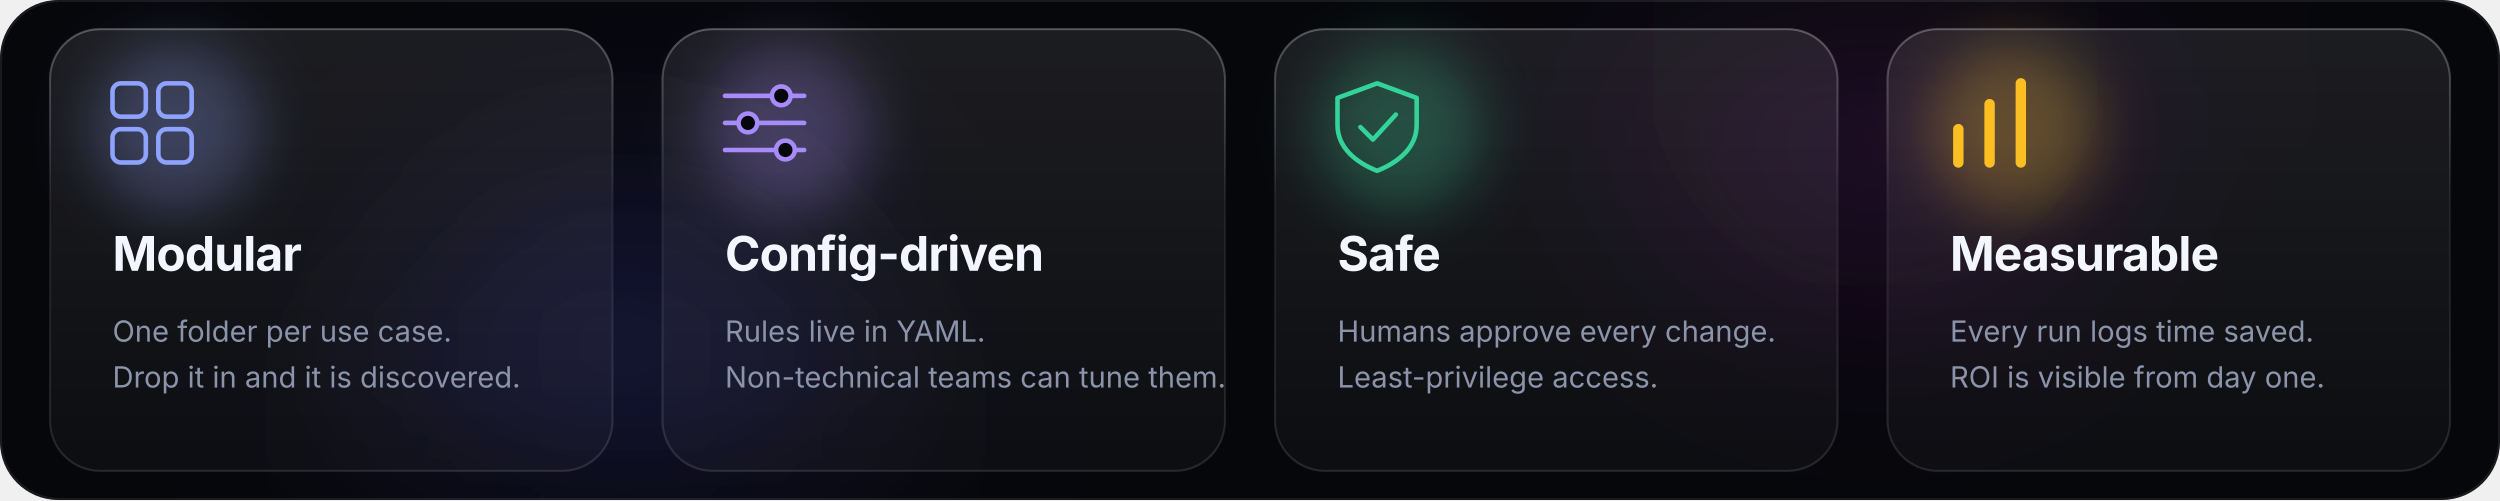
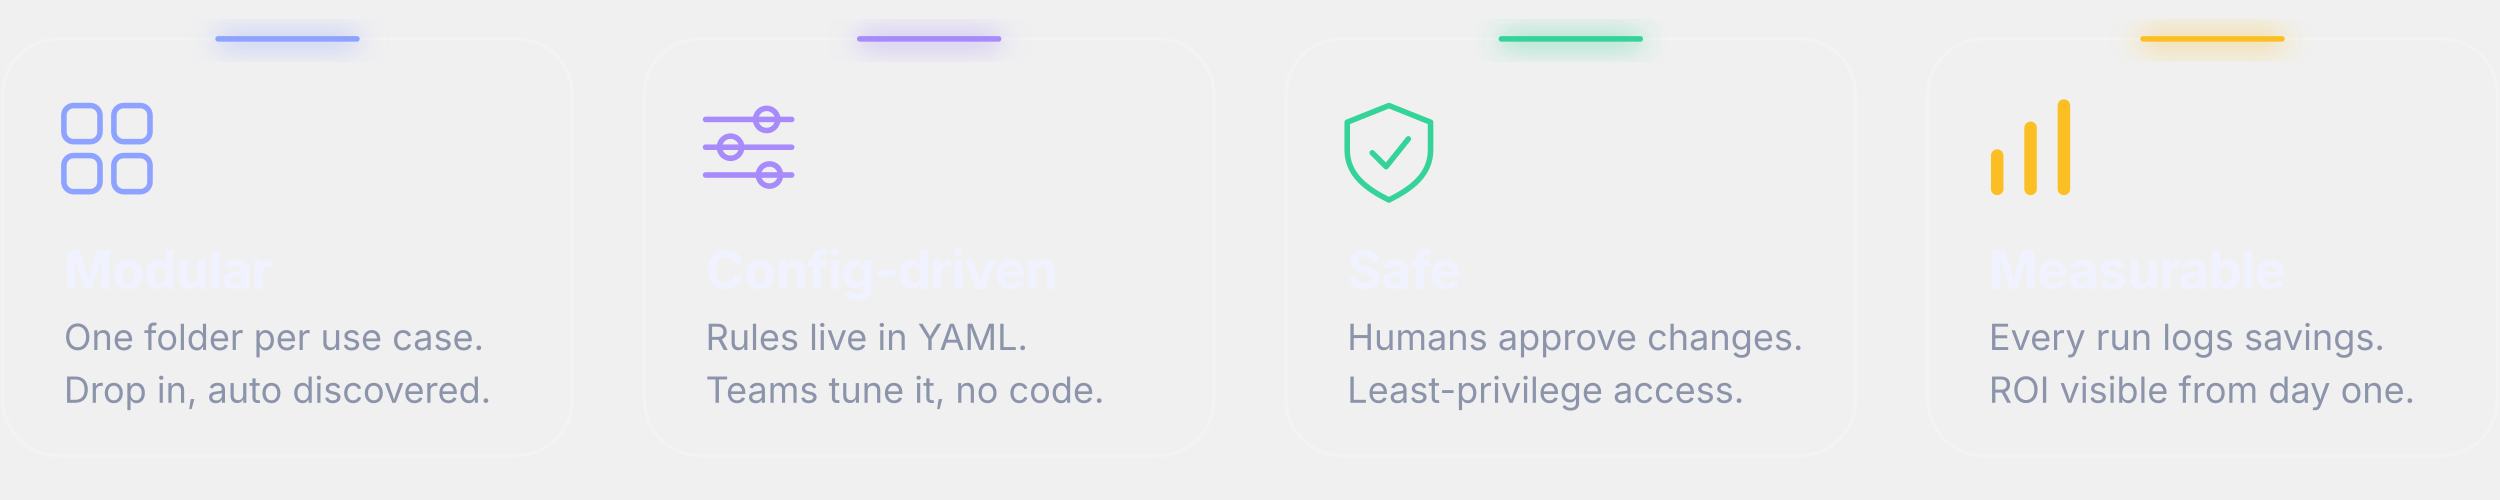
- <svg xmlns="http://www.w3.org/2000/svg" viewBox="0 0 1200 240" width="1200" height="240" role="img">
+ <svg xmlns="http://www.w3.org/2000/svg" viewBox="0 0 900 180" width="900" height="180" role="img">
  <defs>
-     <filter id="blur" x="-60%" y="-60%" width="220%" height="220%">
-       <feGaussianBlur stdDeviation="55" />
+     <filter id="glow" x="-50%" y="-200%" width="200%" height="500%">
+       <feGaussianBlur stdDeviation="5" />
    </filter>
-     <filter id="glow" x="-50%" y="-50%" width="200%" height="200%">
+     <filter id="tglow" x="-20%" y="-50%" width="140%" height="200%">
      <feGaussianBlur stdDeviation="14" />
    </filter>
-     <filter id="soft" x="-50%" y="-50%" width="200%" height="200%">
-       <feGaussianBlur stdDeviation="3" />
+     <filter id="soft">
+       <feGaussianBlur stdDeviation="2.5" />
    </filter>
-     <linearGradient id="glass" x1="0" y1="0" x2="0" y2="1">
-       <stop offset="0" stop-color="#fff" stop-opacity=".09" />
-       <stop offset="1" stop-color="#fff" stop-opacity=".025" />
+     <linearGradient id="ttl" x1="0" x2="1">
+       <stop class="g1" offset="0" />
+       <stop class="g2" offset=".6" />
+       <stop class="g3" offset="1" />
    </linearGradient>
-     <linearGradient id="rim" x1="0" y1="0" x2="0" y2="1">
-       <stop offset="0" stop-color="#fff" stop-opacity=".28" />
-       <stop offset=".4" stop-color="#fff" stop-opacity=".06" />
-       <stop offset="1" stop-color="#fff" stop-opacity=".12" />
+     <linearGradient id="edge" x1="0" x2="1">
+       <stop offset="0" stop-color="#8ea2ff" stop-opacity="0" />
+       <stop offset=".5" stop-color="#8ea2ff" />
+       <stop offset="1" stop-color="#22d3ee" stop-opacity="0" />
    </linearGradient>
-     <linearGradient id="ttl" x1="0" y1="0" x2="0" y2="1">
-       <stop offset="0" stop-color="#ffffff" />
-       <stop offset="1" stop-color="#aab6ff" />
-     </linearGradient>
-     <clipPath id="clip">
-       <rect width="1200" height="240" rx="28" />
-     </clipPath>
  </defs>
  <style>
text{font-family:-apple-system,BlinkMacSystemFont,'SF Pro Display','Inter','Segoe UI',Helvetica,Arial,sans-serif}
.m{font-family:'SF Mono',ui-monospace,Menlo,Consolas,monospace}
+ .fg{fill:#f0f3ff} .mut{fill:#8b94aa} .dim{fill:#6b7488}
+ .bd{fill:none;stroke:#fff;stroke-opacity:.2;stroke-width:1.2}
+ .ln{stroke:#fff;stroke-opacity:.14}
+ .g1{stop-color:#ffffff} .g2{stop-color:#9aa8ff} .g3{stop-color:#67e8f9}
+ @media (prefers-color-scheme:light){
+  .fg{fill:#1f2328} .mut{fill:#59636e} .dim{fill:#818b98}
+  .bd{stroke:#000;stroke-opacity:.2} .ln{stroke:#000;stroke-opacity:.16}
+  .g1{stop-color:#1f2328} .g2{stop-color:#4f46e5} .g3{stop-color:#0891b2}
+ }
@media (prefers-reduced-motion:reduce){*{animation:none!important}}
- 
- .dash{stroke-dasharray:6 8;animation:fl 1.2s linear infinite}
- @keyframes fl{to{stroke-dashoffset:-14}}
+ .dash{stroke-dasharray:5 7;animation:fl 1.2s linear infinite}
+ @keyframes fl{to{stroke-dashoffset:-12}}
.pulse{animation:pl 4s ease-in-out infinite}
- @keyframes pl{0%,100%{opacity:.25}50%{opacity:.6}}
- 
+ @keyframes pl{0%,100%{opacity:.25}50%{opacity:.8}}
</style>
-   <g clip-path="url(#clip)">
-     <rect width="1200" height="240" fill="#06070b" />
-     <g filter="url(#blur)">
-       <circle cx="300" cy="200" r="110" fill="#5b5bf0" opacity=".2" />
-       <circle cx="900" cy="30" r="110" fill="#c026d3" opacity=".16" />
-     </g>
-     <circle class="pulse" cx="84" cy="62" r="40" fill="#8ea2ff" filter="url(#glow)" opacity=".28" />
-     <rect x="24" y="14" width="270" height="212" rx="24" fill="url(#glass)" stroke="url(#rim)" />
-     <rect x="54" y="40" width="16" height="16" rx="4" fill="none" stroke="#8ea2ff" stroke-width="2.2" stroke-linecap="round" stroke-linejoin="round" />
-     <rect x="54" y="62" width="16" height="16" rx="4" fill="none" stroke="#8ea2ff" stroke-width="2.2" stroke-linecap="round" stroke-linejoin="round" />
-     <rect x="76" y="40" width="16" height="16" rx="4" fill="none" stroke="#8ea2ff" stroke-width="2.2" stroke-linecap="round" stroke-linejoin="round" />
-     <rect x="76" y="62" width="16" height="16" rx="4" fill="none" stroke="#8ea2ff" stroke-width="2.2" stroke-linecap="round" stroke-linejoin="round" />
-     <text x="54" y="130" font-size="23" font-weight="650" fill="#f4f6ff" letter-spacing="-.4">Modular</text>
-     <text x="54" y="164" font-size="14" fill="#8b94aa">One folder per use case.</text>
-     <text x="54" y="186" font-size="14" fill="#8b94aa">Drop it in and it is discovered.</text>
-     <circle class="pulse" cx="378" cy="62" r="40" fill="#a78bfa" filter="url(#glow)" opacity=".28" />
-     <rect x="318" y="14" width="270" height="212" rx="24" fill="url(#glass)" stroke="url(#rim)" />
-     <path d="M348 46H386M348 59H386M348 72H386" fill="none" stroke="#a78bfa" stroke-width="2.2" stroke-linecap="round" stroke-linejoin="round" />
-     <circle cx="375" cy="46" r="4.5" fill="#06070b" stroke="#a78bfa" stroke-width="2.2" />
-     <circle cx="359" cy="59" r="4.5" fill="#06070b" stroke="#a78bfa" stroke-width="2.2" />
-     <circle cx="377" cy="72" r="4.5" fill="#06070b" stroke="#a78bfa" stroke-width="2.2" />
-     <text x="348" y="130" font-size="23" font-weight="650" fill="#f4f6ff" letter-spacing="-.4">Config-driven</text>
-     <text x="348" y="164" font-size="14" fill="#8b94aa">Rules live in YAML.</text>
-     <text x="348" y="186" font-size="14" fill="#8b94aa">Non-technical teams can tune them.</text>
-     <circle class="pulse" cx="672" cy="62" r="40" fill="#34d399" filter="url(#glow)" opacity=".28" />
-     <rect x="612" y="14" width="270" height="212" rx="24" fill="url(#glass)" stroke="url(#rim)" />
-     <path d="M661 40 L680 47 V60 C680 71 671 78 661 82 C651 78 642 71 642 60 V47Z" fill="none" stroke="#34d399" stroke-width="2.2" stroke-linecap="round" stroke-linejoin="round" />
-     <path d="M653 61 L659 67 L670 55" fill="none" stroke="#34d399" stroke-width="2.2" stroke-linecap="round" stroke-linejoin="round" />
-     <text x="642" y="130" font-size="23" font-weight="650" fill="#f4f6ff" letter-spacing="-.4">Safe</text>
-     <text x="642" y="164" font-size="14" fill="#8b94aa">Humans approve every change.</text>
-     <text x="642" y="186" font-size="14" fill="#8b94aa">Least-privilege access.</text>
-     <circle class="pulse" cx="966" cy="62" r="40" fill="#fbbf24" filter="url(#glow)" opacity=".28" />
-     <rect x="906" y="14" width="270" height="212" rx="24" fill="url(#glass)" stroke="url(#rim)" />
-     <path d="M940 78V62M955 78V50M970 78V40" fill="none" stroke="#fbbf24" stroke-width="5" stroke-linecap="round" />
-     <text x="936" y="130" font-size="23" font-weight="650" fill="#f4f6ff" letter-spacing="-.4">Measurable</text>
-     <text x="936" y="164" font-size="14" fill="#8b94aa">Every run logs time saved.</text>
-     <text x="936" y="186" font-size="14" fill="#8b94aa">ROI is visible from day one.</text>
-     <rect x=".5" y=".5" width="1199" height="239" rx="28" fill="none" stroke="#fff" stroke-opacity=".08" />
-   </g>
+   <rect x="1" y="14" width="205" height="150" rx="20" class="bd" />
+   <rect x="77.5" y="13" width="52" height="3" rx="1.5" fill="#8ea2ff" filter="url(#glow)" class="pulse" />
+   <rect x="77.5" y="13" width="52" height="2" rx="1" fill="#8ea2ff" />
+   <rect x="23" y="38" width="13" height="13" rx="3.5" fill="none" stroke="#8ea2ff" stroke-width="2" stroke-linecap="round" stroke-linejoin="round" />
+   <rect x="23" y="56" width="13" height="13" rx="3.5" fill="none" stroke="#8ea2ff" stroke-width="2" stroke-linecap="round" stroke-linejoin="round" />
+   <rect x="41" y="38" width="13" height="13" rx="3.5" fill="none" stroke="#8ea2ff" stroke-width="2" stroke-linecap="round" stroke-linejoin="round" />
+   <rect x="41" y="56" width="13" height="13" rx="3.5" fill="none" stroke="#8ea2ff" stroke-width="2" stroke-linecap="round" stroke-linejoin="round" />
+   <text x="23" y="104" font-size="19" font-weight="650" letter-spacing="-.3" class="fg">Modular</text>
+   <text x="23" y="126" font-size="13" class="mut">One folder per use case.</text>
+   <text x="23" y="145" font-size="13" class="mut">Drop in, auto discovered.</text>
+   <rect x="232" y="14" width="205" height="150" rx="20" class="bd" />
+   <rect x="308.5" y="13" width="52" height="3" rx="1.5" fill="#a78bfa" filter="url(#glow)" class="pulse" />
+   <rect x="308.5" y="13" width="52" height="2" rx="1" fill="#a78bfa" />
+   <path d="M254 43H285M254 53H285M254 63H285" fill="none" stroke="#a78bfa" stroke-width="2" stroke-linecap="round" stroke-linejoin="round" />
+   <circle cx="276" cy="43" r="4" fill="none" stroke="#a78bfa" stroke-width="2" stroke-linecap="round" stroke-linejoin="round" />
+   <circle cx="263" cy="53" r="4" fill="none" stroke="#a78bfa" stroke-width="2" stroke-linecap="round" stroke-linejoin="round" />
+   <circle cx="277" cy="63" r="4" fill="none" stroke="#a78bfa" stroke-width="2" stroke-linecap="round" stroke-linejoin="round" />
+   <text x="254" y="104" font-size="19" font-weight="650" letter-spacing="-.3" class="fg">Config-driven</text>
+   <text x="254" y="126" font-size="13" class="mut">Rules live in YAML.</text>
+   <text x="254" y="145" font-size="13" class="mut">Teams tune it, no code.</text>
+   <rect x="463" y="14" width="205" height="150" rx="20" class="bd" />
+   <rect x="539.5" y="13" width="52" height="3" rx="1.5" fill="#34d399" filter="url(#glow)" class="pulse" />
+   <rect x="539.5" y="13" width="52" height="2" rx="1" fill="#34d399" />
+   <path d="M500 38L515 44V54C515 63 508 68 500 72C492 68 485 63 485 54V44Z" fill="none" stroke="#34d399" stroke-width="2" stroke-linecap="round" stroke-linejoin="round" />
+   <path d="M494 55L499 60L507 50" fill="none" stroke="#34d399" stroke-width="2" stroke-linecap="round" stroke-linejoin="round" />
+   <text x="485" y="104" font-size="19" font-weight="650" letter-spacing="-.3" class="fg">Safe</text>
+   <text x="485" y="126" font-size="13" class="mut">Humans approve changes.</text>
+   <text x="485" y="145" font-size="13" class="mut">Least-privilege access.</text>
+   <rect x="694" y="14" width="205" height="150" rx="20" class="bd" />
+   <rect x="770.5" y="13" width="52" height="3" rx="1.5" fill="#fbbf24" filter="url(#glow)" class="pulse" />
+   <rect x="770.5" y="13" width="52" height="2" rx="1" fill="#fbbf24" />
+   <path d="M719 68V56M731 68V46M743 68V38" fill="none" stroke="#fbbf24" stroke-width="4.5" stroke-linecap="round" />
+   <text x="716" y="104" font-size="19" font-weight="650" letter-spacing="-.3" class="fg">Measurable</text>
+   <text x="716" y="126" font-size="13" class="mut">Every run logs savings.</text>
+   <text x="716" y="145" font-size="13" class="mut">ROI visible from day one.</text>
</svg>
